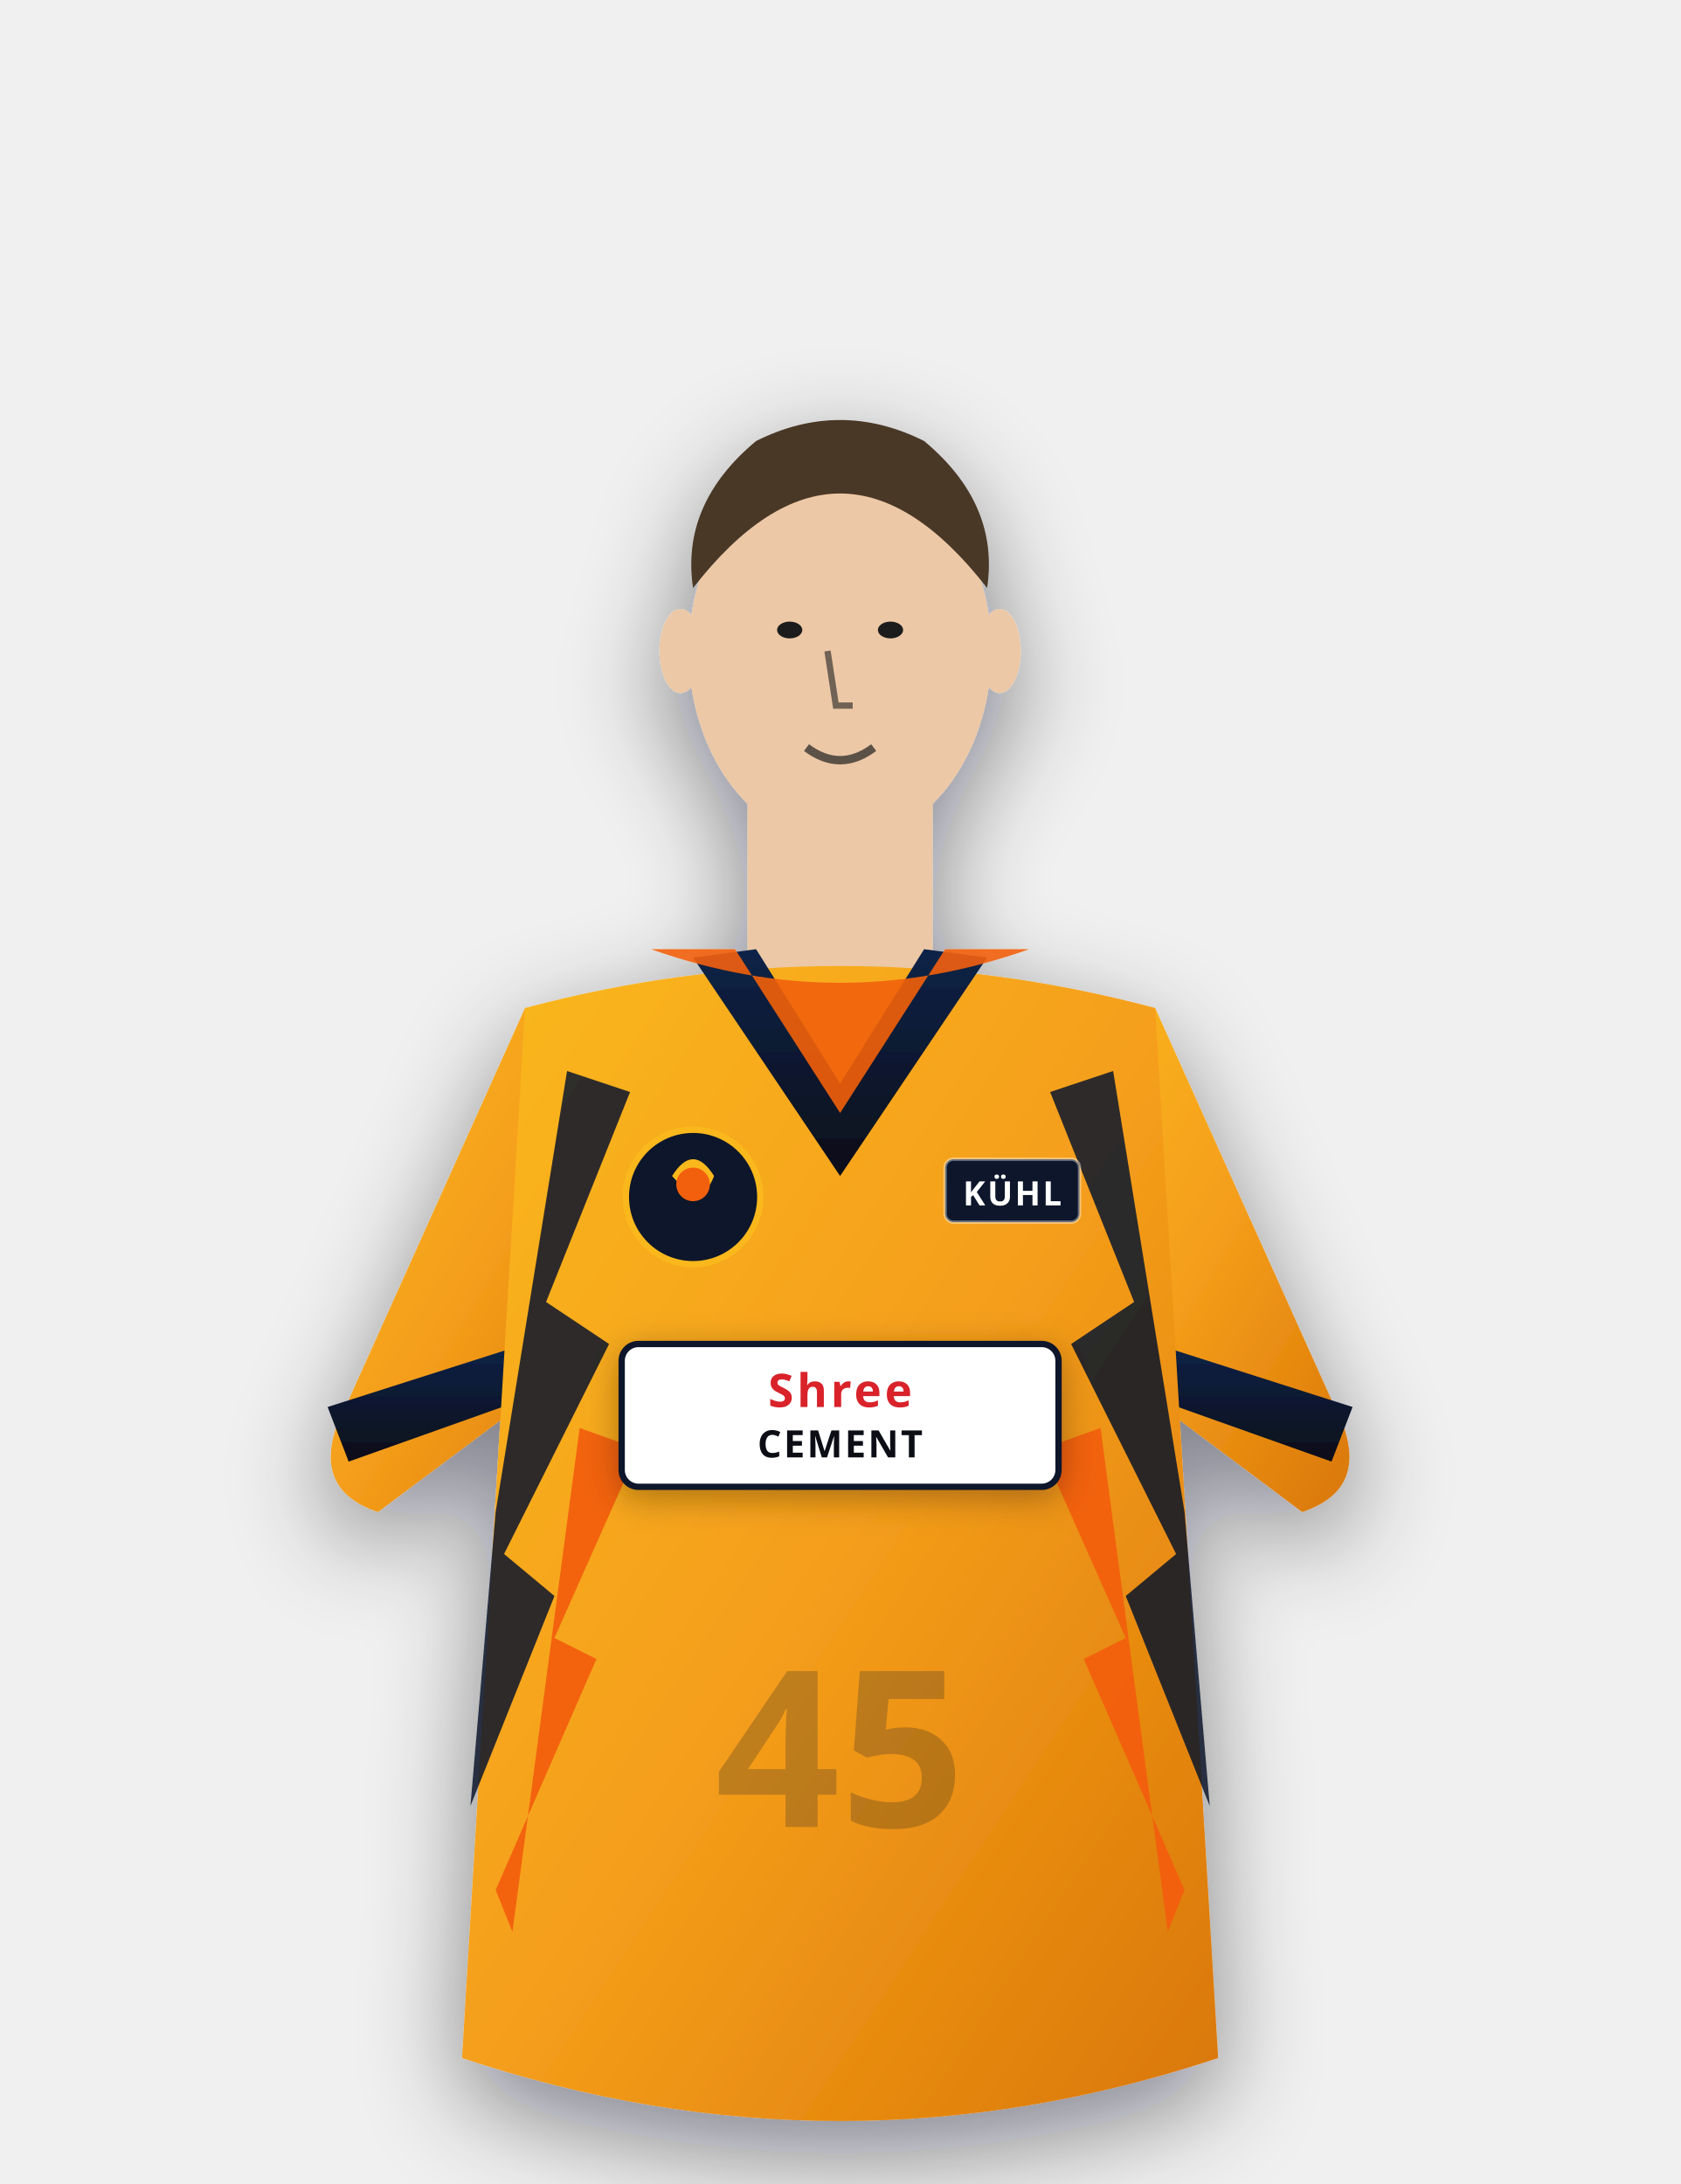
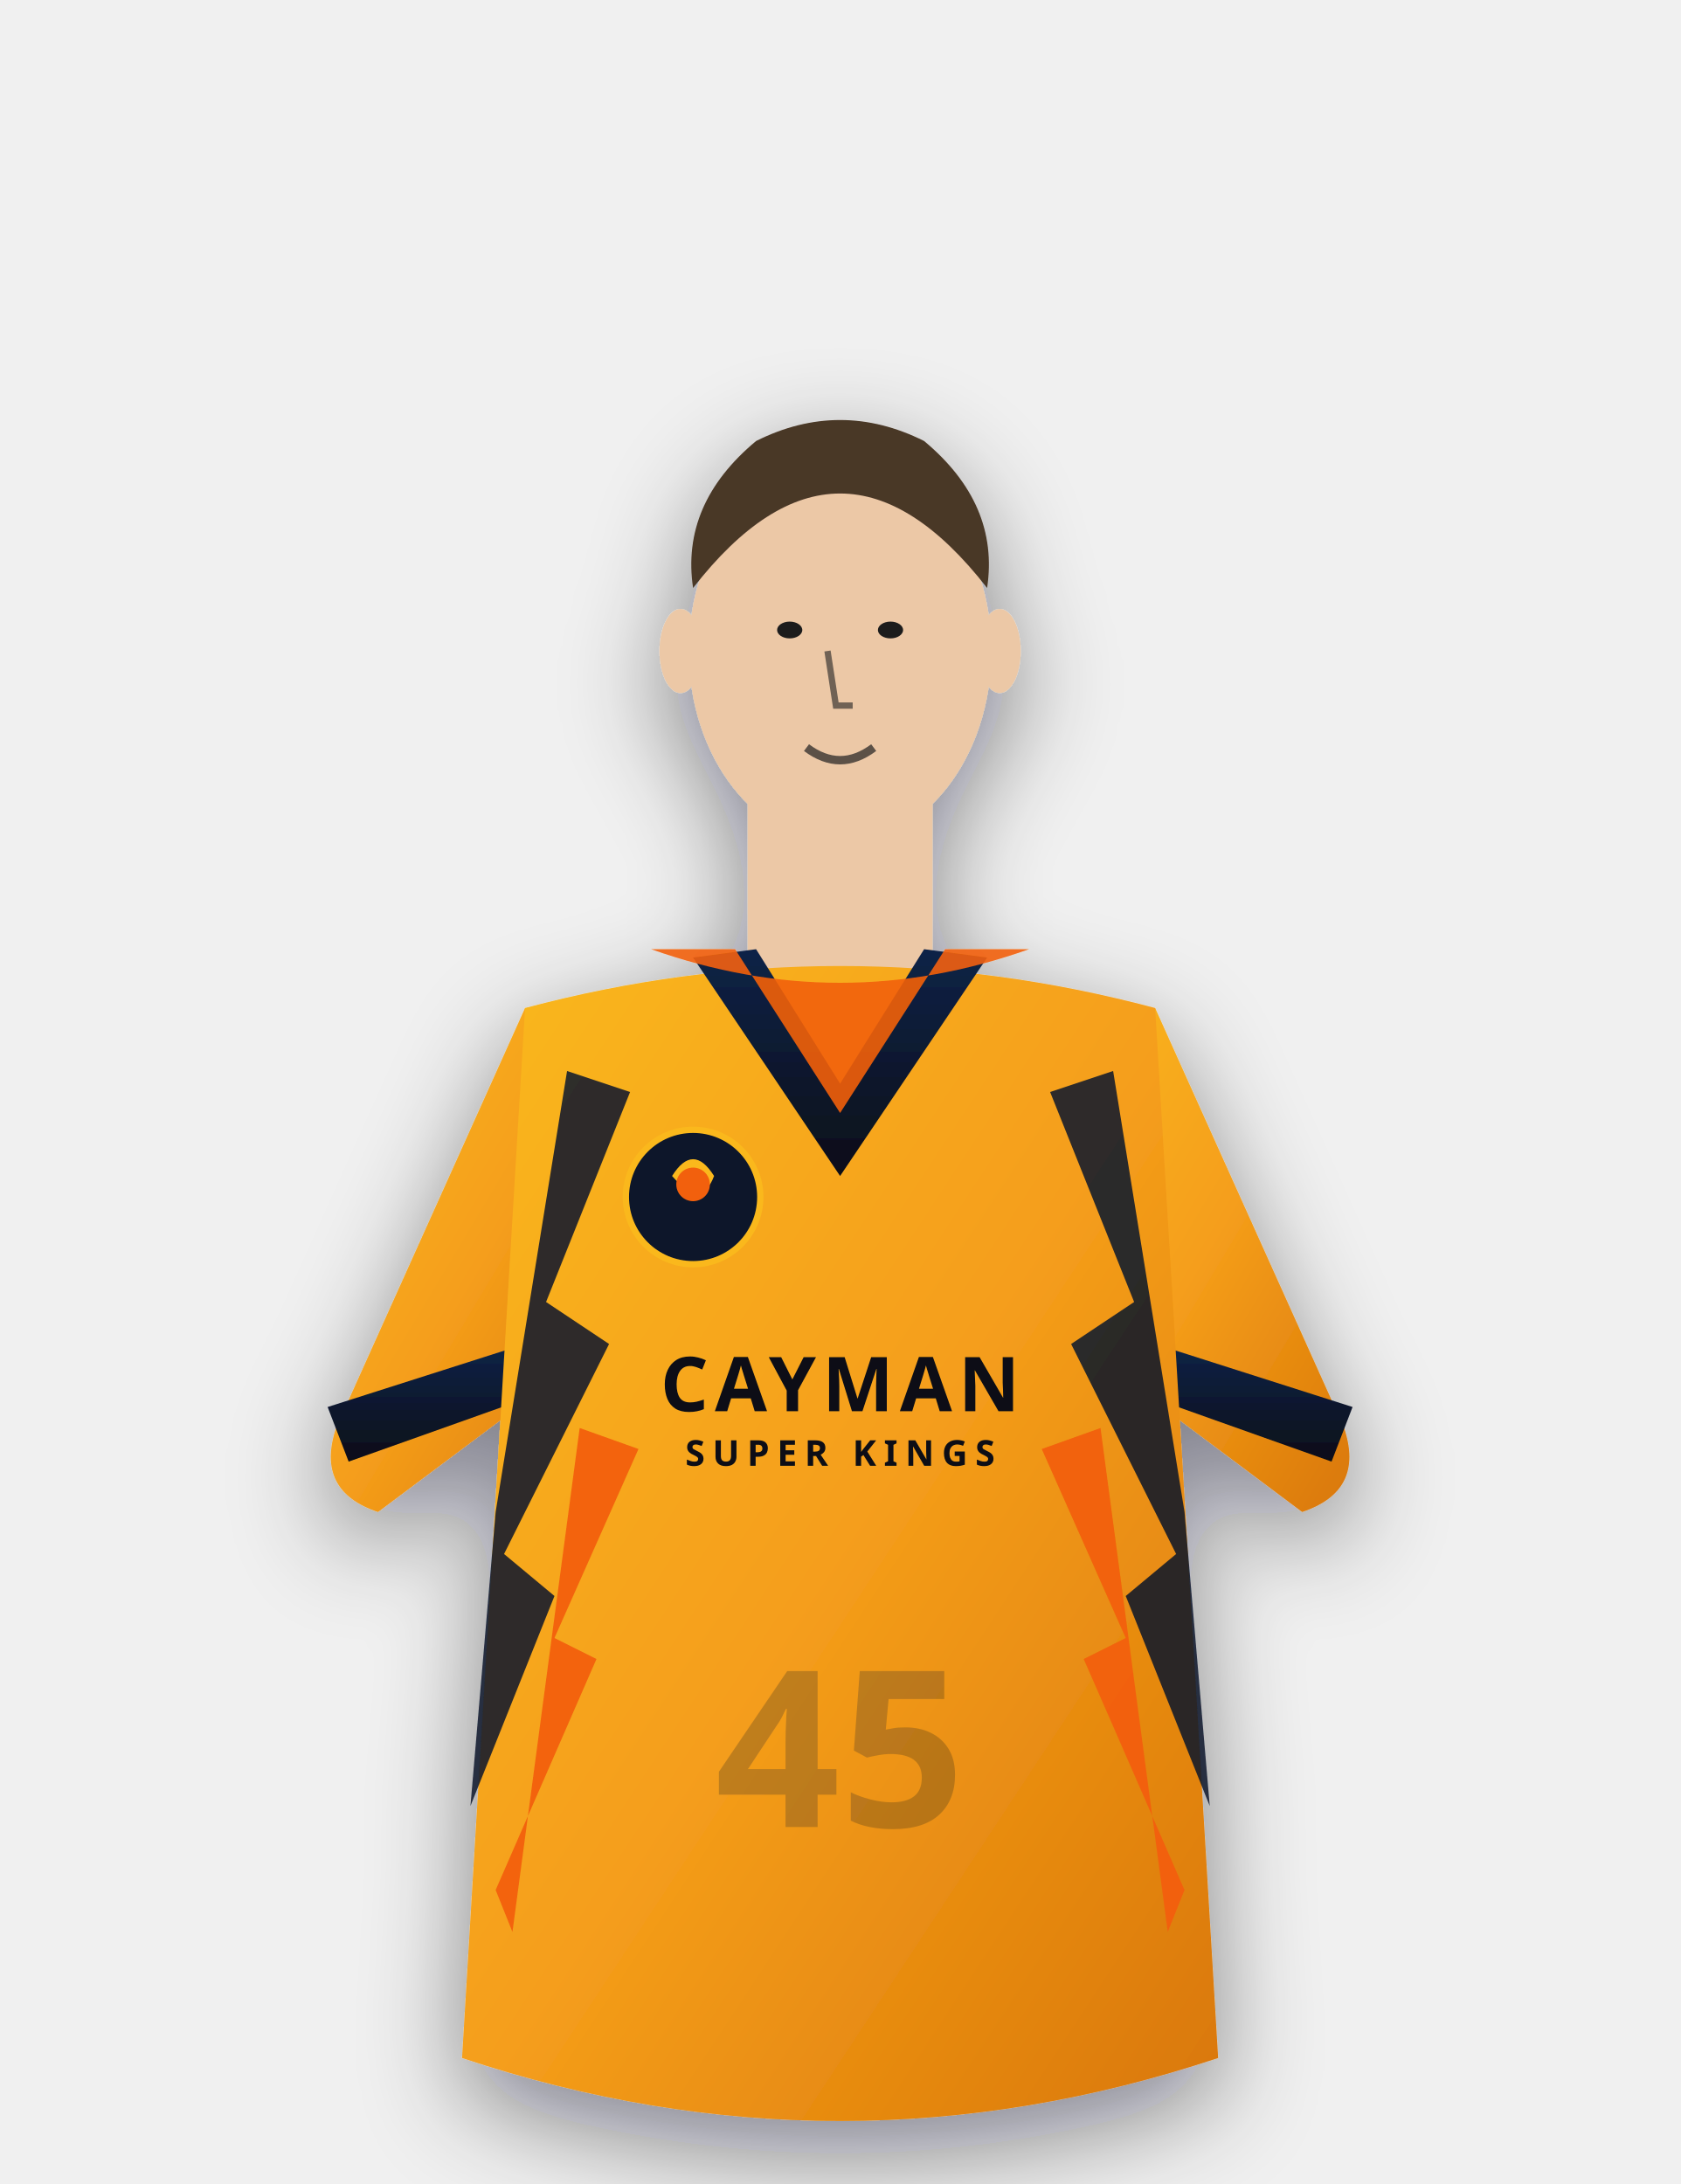
<svg xmlns="http://www.w3.org/2000/svg" viewBox="0 0 400 520" width="100%" height="100%">
  <defs>
    <linearGradient id="jerseyGrad" x1="0%" y1="0%" x2="100%" y2="100%">
      <stop offset="0%" stop-color="#FAB81E" />
      <stop offset="50%" stop-color="#F59E1B" />
      <stop offset="100%" stop-color="#D97706" />
    </linearGradient>
    <linearGradient id="navyGrad" x1="0%" y1="0%" x2="0%" y2="100%">
      <stop offset="0%" stop-color="#112347" />
      <stop offset="100%" stop-color="#080E18" />
    </linearGradient>
    <filter id="glow" x="-20%" y="-20%" width="140%" height="140%">
      <feDropShadow dx="0" dy="8" stdDeviation="12" flood-color="#080E18" flood-opacity="0.45" />
    </filter>
  </defs>
  <g filter="url(#glow)">
    <path d="M178 185 L178 230 Q200 245 222 230 L222 185 Z" fill="#ECC8A6" />
    <ellipse cx="200" cy="155" rx="36" ry="46" fill="#ECC8A6" />
    <ellipse cx="162" cy="155" rx="5" ry="10" fill="#ECC8A6" />
    <ellipse cx="238" cy="155" rx="5" ry="10" fill="#ECC8A6" />
    <path d="M165 140 Q200 95 235 140 Q238 120 220 105 Q200 95 180 105 Q162 120 165 140 Z" fill="#4A3728" />
    <ellipse cx="188" cy="150" rx="3" ry="2" fill="#1E1E1E" />
    <ellipse cx="212" cy="150" rx="3" ry="2" fill="#1E1E1E" />
    <path d="M197 155 L199 168 L203 168" stroke="#1E1E1E" stroke-width="1.5" fill="none" opacity="0.6" />
    <path d="M192 178 Q200 184 208 178" stroke="#1E1E1E" stroke-width="2" fill="none" opacity="0.7" />
    <path d="M125 240 L80 340 Q75 355 90 360 L130 330 L150 250 Z" fill="url(#jerseyGrad)" />
    <path d="M275 240 L320 340 Q325 355 310 360 L270 330 L250 250 Z" fill="url(#jerseyGrad)" />
    <path d="M78 335 L125 320 L128 332 L83 348 Z" fill="url(#navyGrad)" />
    <path d="M322 335 L275 320 L272 332 L317 348 Z" fill="url(#navyGrad)" />
    <path d="M125 240 Q200 220 275 240 L290 490 Q200 520 110 490 Z" fill="url(#jerseyGrad)" />
    <path d="M165 228 L200 280 L235 228 L220 226 L200 258 L180 226 Z" fill="url(#navyGrad)" />
    <path d="M155 226 L175 226 L200 265 L225 226 L245 226 Q200 242 155 226 Z" fill="#F2600C" opacity="0.9" />
    <path d="M112 430 L132 380 L120 370 L145 320 L130 310 L150 260 L135 255 L118 360 Z" fill="#09152B" opacity="0.85" />
    <path d="M288 430 L268 380 L280 370 L255 320 L270 310 L250 260 L265 255 L282 360 Z" fill="#09152B" opacity="0.85" />
    <path d="M118 450 L142 395 L132 390 L152 345 L138 340 L122 460 Z" fill="#F2600C" opacity="0.95" />
    <path d="M282 450 L258 395 L268 390 L248 345 L262 340 L278 460 Z" fill="#F2600C" opacity="0.95" />
    <circle cx="165" cy="285" r="16" fill="#09152B" stroke="#FAB81E" stroke-width="1.5" />
    <path d="M160 280 Q165 272 170 280 Q167 288 160 280 Z" fill="#FAB81E" />
    <circle cx="165" cy="282" r="4" fill="#F2600C" />
-     <rect x="225" y="276" width="32" height="15" rx="2" fill="#09152B" stroke="rgba(255,255,255,0.4)" stroke-width="0.8" />
-     <text x="241" y="287" font-family="'Montserrat', sans-serif" font-size="8" font-weight="900" fill="#FFFFFF" text-anchor="middle" letter-spacing="0.5">KÜHL</text>
-     <rect x="148" y="320" width="104" height="34" rx="4" fill="#FFFFFF" stroke="#09152B" stroke-width="1.5" filter="drop-shadow(0 2px 4px rgba(0,0,0,0.3))" />
-     <text x="200" y="335" font-family="'Montserrat', sans-serif" font-size="11" font-weight="900" fill="#D9222A" text-anchor="middle" letter-spacing="0.8">Shree</text>
-     <text x="200" y="347" font-family="'Montserrat', sans-serif" font-size="9" font-weight="900" fill="#080E18" text-anchor="middle" letter-spacing="0.5">CEMENT</text>
+     <text x="200" y="336" font-family="'Barlow Condensed', 'Montserrat', Impact, sans-serif" font-size="18" font-weight="900" fill="#080E18" text-anchor="middle" letter-spacing="1.5">CAYMAN</text>
+     <text x="200" y="349" font-family="'Montserrat', sans-serif" font-size="8.5" font-weight="900" fill="#080E18" text-anchor="middle" letter-spacing="1.8">SUPER KINGS</text>
    <text x="200" y="435" font-family="'Bebas Neue', 'Montserrat', Impact, sans-serif" font-size="52" font-weight="900" fill="rgba(9, 21, 43, 0.22)" text-anchor="middle">45</text>
  </g>
</svg>
